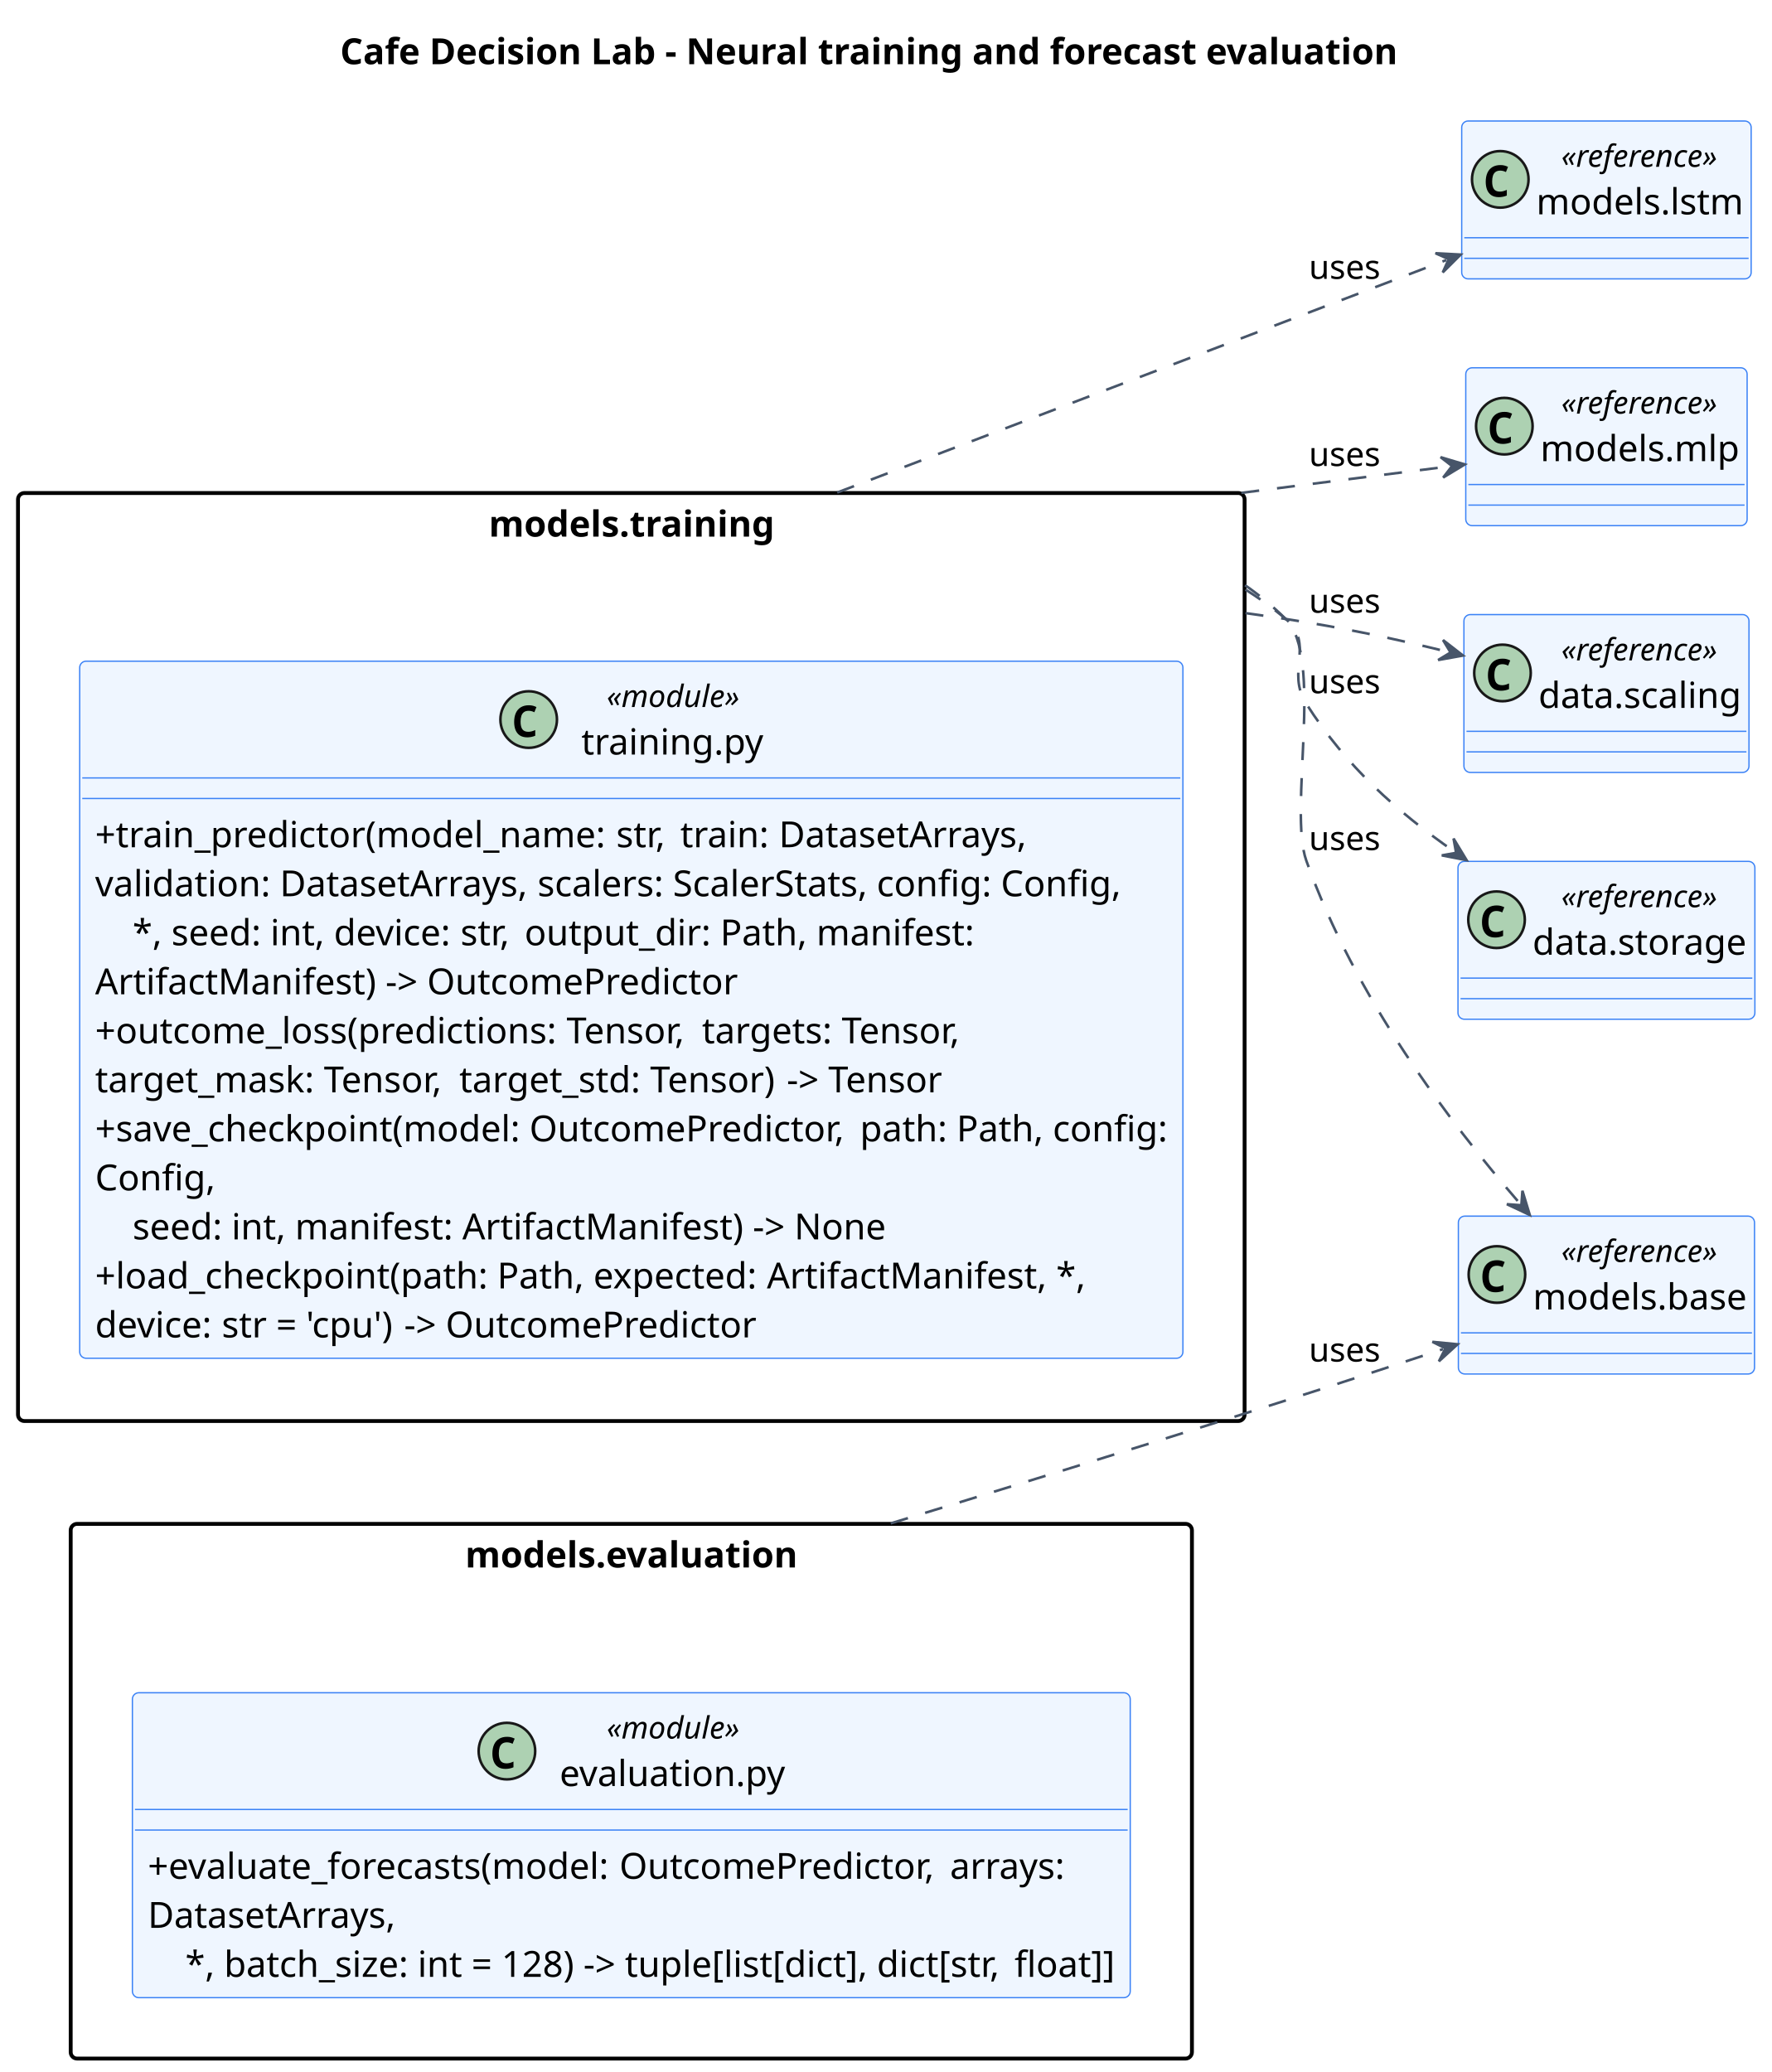
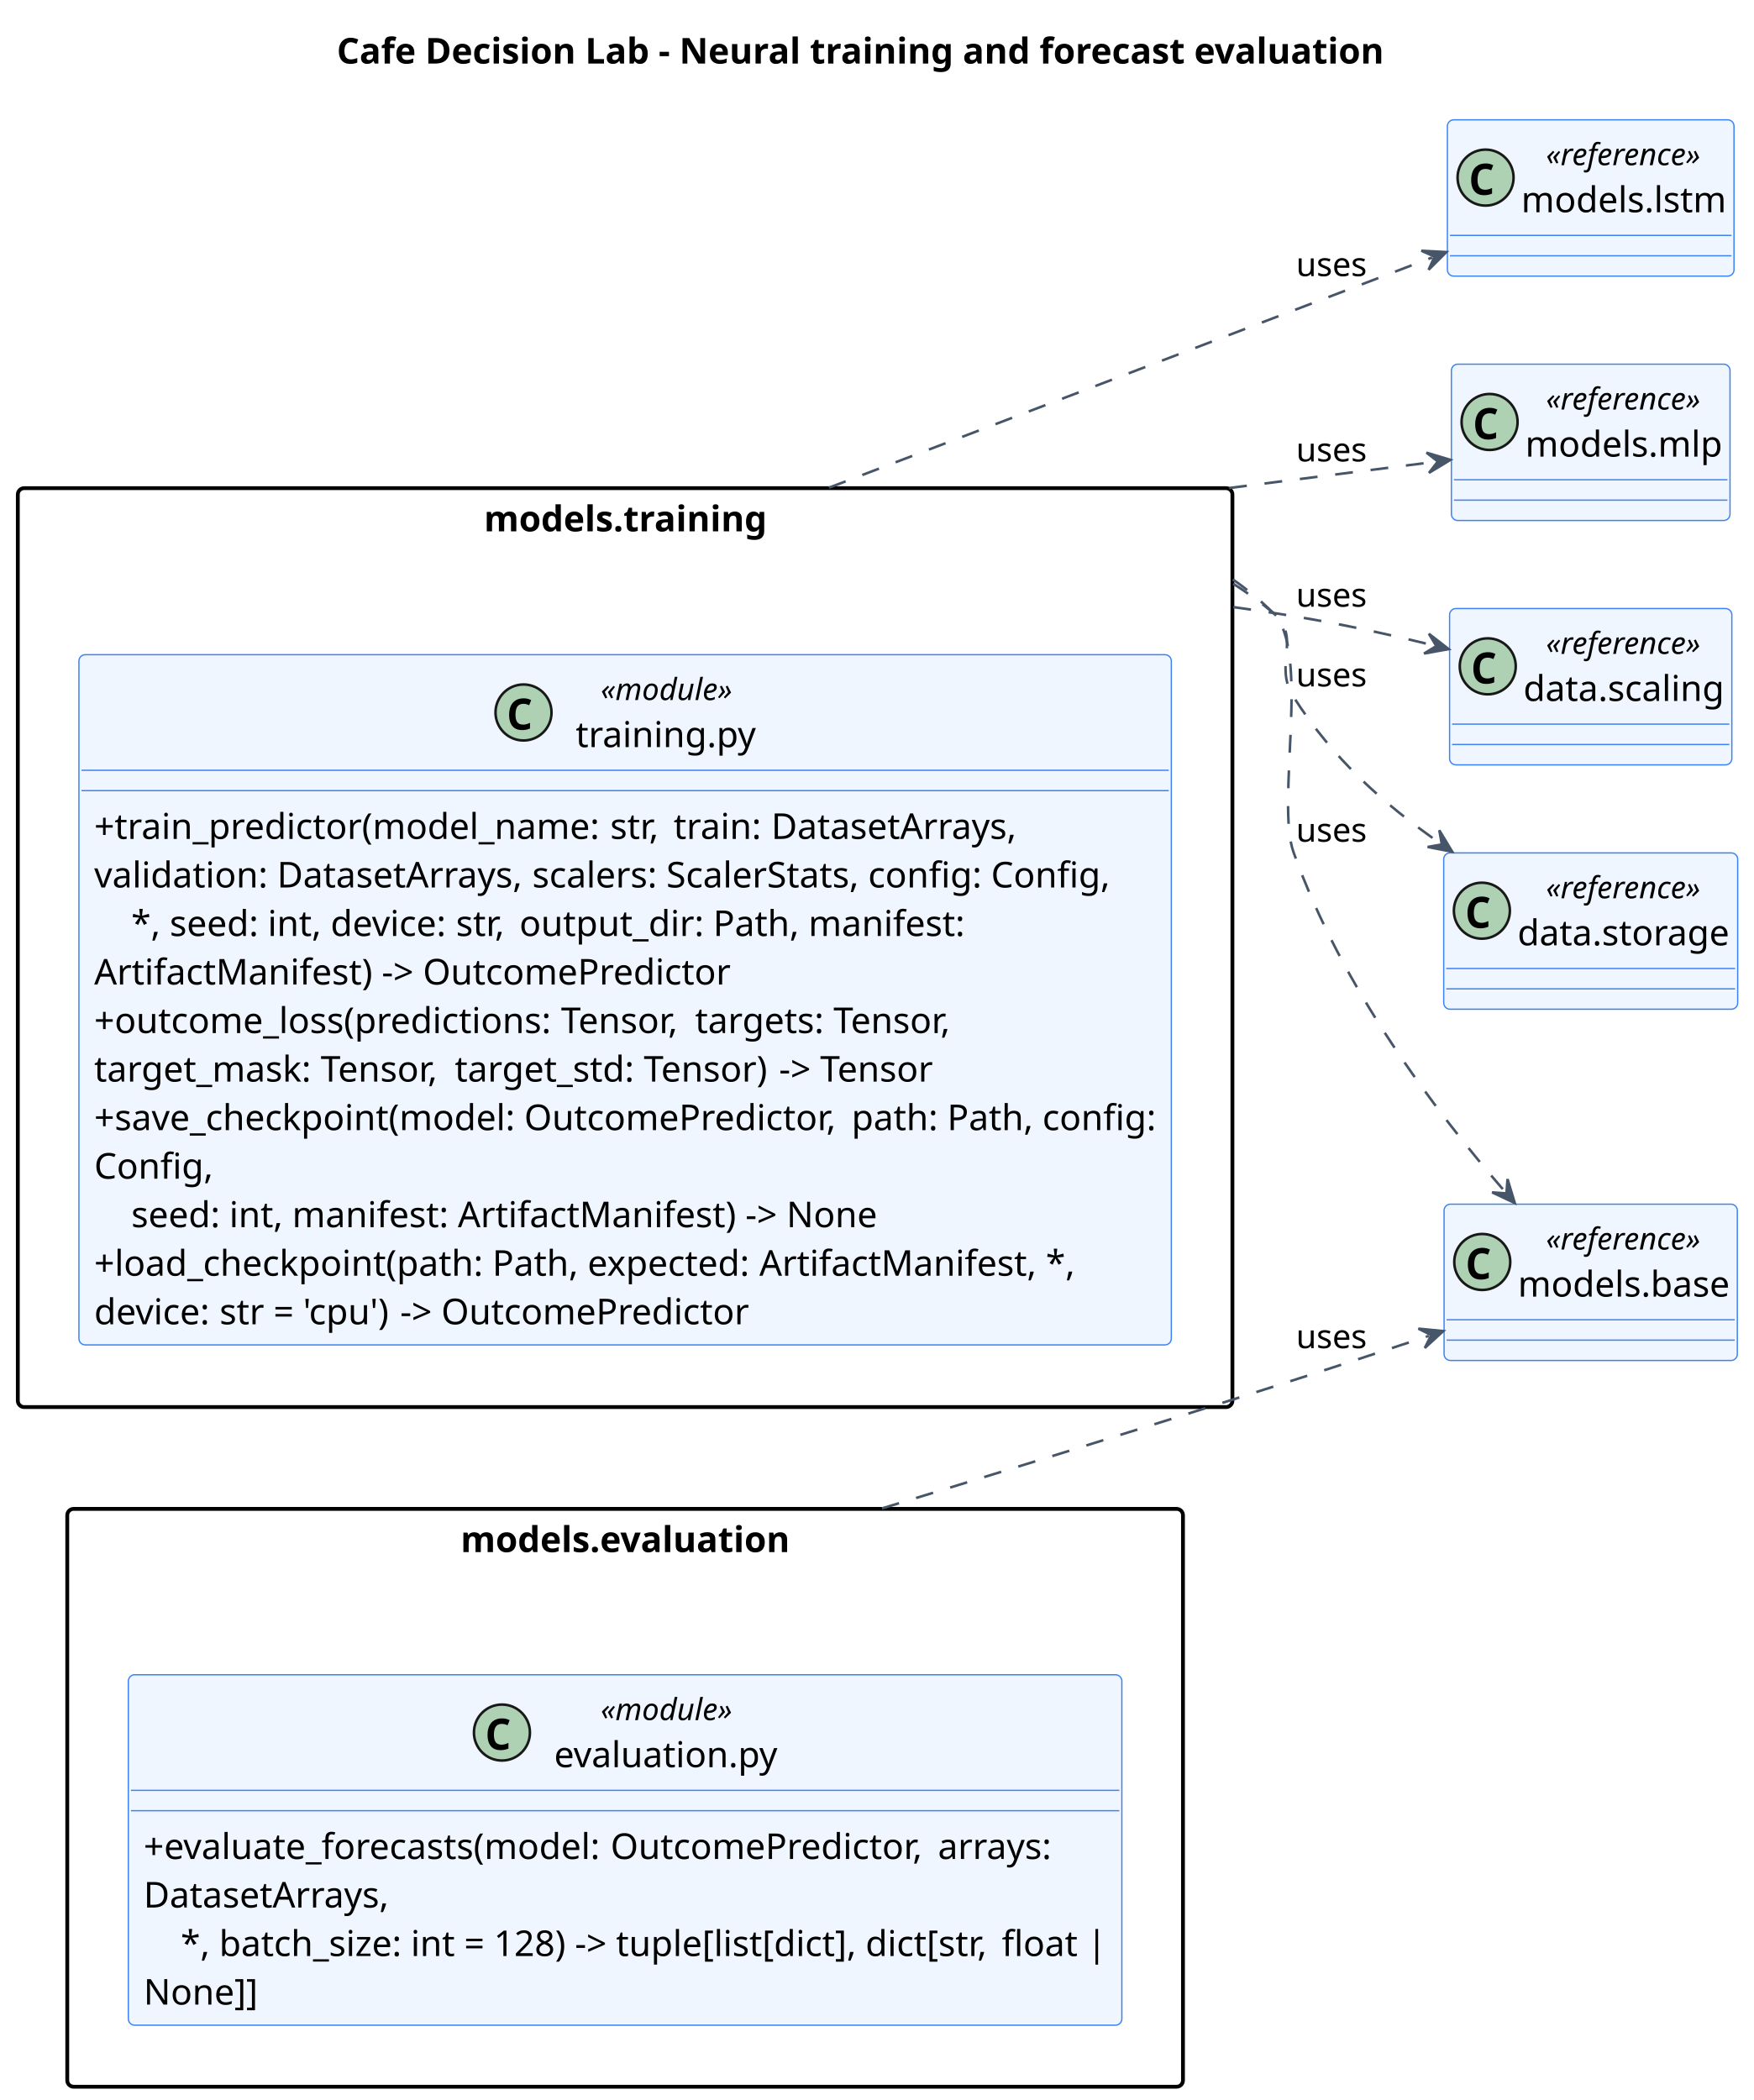
- <svg xmlns="http://www.w3.org/2000/svg" contentStyleType="text/css" data-diagram-type="CLASS" height="806px" preserveAspectRatio="none" style="width:689px;height:806px;background:#FFFFFF;" version="1.1" viewBox="0 0 689 806" width="689px" zoomAndPan="magnify">
+ <svg xmlns="http://www.w3.org/2000/svg" contentStyleType="text/css" data-diagram-type="CLASS" height="825px" preserveAspectRatio="none" style="width:689px;height:825px;background:#FFFFFF;" version="1.1" viewBox="0 0 689 825" width="689px" zoomAndPan="magnify">
  <defs />
  <g>
    <g class="title" data-source-line="1">
      <text fill="#000000" font-family="sans-serif" font-size="14" font-weight="bold" lengthAdjust="spacing" textLength="411.024" x="132.306" y="24.966">Cafe Decision Lab - Neural training and forecast evaluation</text>
    </g>
    <g class="cluster" data-qualified-name="pkg_models_training" data-source-line="12" id="ent0002">
      <rect fill="none" height="361" rx="2.5" ry="2.5" style="stroke:#000000;stroke-width:1.5;" width="477.14" x="7" y="191.778" />
      <text fill="#000000" font-family="sans-serif" font-size="14" font-weight="bold" lengthAdjust="spacing" textLength="110.88" x="190.13" y="208.744">models.training</text>
    </g>
    <g class="cluster" data-qualified-name="pkg_models_evaluation" data-source-line="20" id="ent0004">
-       <rect fill="none" height="208" rx="2.5" ry="2.5" style="stroke:#000000;stroke-width:1.5;" width="436.15" x="27.5" y="592.778" />
-       <text fill="#000000" font-family="sans-serif" font-size="14" font-weight="bold" lengthAdjust="spacing" textLength="129.248" x="180.951" y="609.744">models.evaluation</text>
+       <rect fill="none" height="227" rx="2.5" ry="2.5" style="stroke:#000000;stroke-width:1.5;" width="438.3" x="26.42" y="592.778" />
+       <text fill="#000000" font-family="sans-serif" font-size="14" font-weight="bold" lengthAdjust="spacing" textLength="129.248" x="180.946" y="609.744">models.evaluation</text>
    </g>
    <g class="entity" data-qualified-name="pkg_models_training.models_training_functions" data-source-line="13" id="ent0003">
      <rect fill="#EFF6FF" height="271.159" rx="2.5" ry="2.5" style="stroke:#3B82F6;stroke-width:0.5;" width="429.142" x="31" y="257.198" />
      <ellipse cx="205.656" cy="279.904" fill="#ADD1B2" rx="11" ry="11" style="stroke:#181818;stroke-width:1;" />
      <path d="M205.125,286.826 Q203.375,286.826 202.234,286.091 Q201.109,285.341 200.547,283.998 Q200,282.638 200,280.841 Q200,278.81 200.656,277.357 Q201.313,275.904 202.594,275.123 Q203.875,274.341 205.75,274.341 Q206.641,274.341 207.313,274.529 Q207.984,274.701 208.672,275.045 L207.859,277.06 Q207.234,276.748 206.688,276.623 Q206.156,276.498 205.672,276.498 Q204.5,276.498 203.797,277.029 Q203.094,277.56 202.797,278.513 Q202.5,279.466 202.5,280.732 Q202.5,282.748 203.219,283.716 Q203.938,284.67 205.531,284.67 Q206.125,284.67 206.75,284.513 Q207.375,284.357 208.203,283.982 L208.203,286.201 Q207.469,286.513 206.672,286.67 Q205.891,286.826 205.125,286.826 Z " fill="#000000" />
      <text fill="#000000" font-family="sans-serif" font-size="12" font-style="italic" lengthAdjust="spacing" textLength="51.684" x="235.979" y="275.026">«module»</text>
      <text fill="#000000" font-family="sans-serif" font-size="14" lengthAdjust="spacing" textLength="71.33" x="226.156" y="293.508">training.py</text>
      <line style="stroke:#3B82F6;stroke-width:0.5;" x1="32" x2="459.142" y1="302.61" y2="302.61" />
      <line style="stroke:#3B82F6;stroke-width:0.5;" x1="32" x2="459.142" y1="310.61" y2="310.61" />
      <text fill="#000000" font-family="sans-serif" font-size="14" lengthAdjust="spacing" textLength="199.051" x="37" y="329.576">+train_predictor(model_name:</text>
      <text fill="#000000" font-family="sans-serif" font-size="14" lengthAdjust="spacing" textLength="3.64" x="236.051" y="329.576"> </text>
      <text fill="#000000" font-family="sans-serif" font-size="14" lengthAdjust="spacing" textLength="21.294" x="239.691" y="329.576">str,</text>
      <text fill="#000000" font-family="sans-serif" font-size="14" lengthAdjust="spacing" textLength="3.64" x="260.985" y="329.576"> </text>
      <text fill="#000000" font-family="sans-serif" font-size="14" lengthAdjust="spacing" textLength="34.706" x="264.625" y="329.576">train:</text>
      <text fill="#000000" font-family="sans-serif" font-size="14" lengthAdjust="spacing" textLength="3.64" x="299.331" y="329.576"> </text>
      <text fill="#000000" font-family="sans-serif" font-size="14" lengthAdjust="spacing" textLength="96.6" x="302.971" y="329.576">DatasetArrays,</text>
      <text fill="#000000" font-family="sans-serif" font-size="14" lengthAdjust="spacing" textLength="68.194" x="37" y="348.644">validation:</text>
      <text fill="#000000" font-family="sans-serif" font-size="14" lengthAdjust="spacing" textLength="3.64" x="105.194" y="348.644"> </text>
      <text fill="#000000" font-family="sans-serif" font-size="14" lengthAdjust="spacing" textLength="96.6" x="108.834" y="348.644">DatasetArrays,</text>
      <text fill="#000000" font-family="sans-serif" font-size="14" lengthAdjust="spacing" textLength="3.64" x="205.433" y="348.644"> </text>
      <text fill="#000000" font-family="sans-serif" font-size="14" lengthAdjust="spacing" textLength="49.028" x="209.073" y="348.644">scalers:</text>
      <text fill="#000000" font-family="sans-serif" font-size="14" lengthAdjust="spacing" textLength="3.64" x="258.101" y="348.644"> </text>
      <text fill="#000000" font-family="sans-serif" font-size="14" lengthAdjust="spacing" textLength="75.656" x="261.741" y="348.644">ScalerStats,</text>
      <text fill="#000000" font-family="sans-serif" font-size="14" lengthAdjust="spacing" textLength="3.64" x="337.397" y="348.644"> </text>
      <text fill="#000000" font-family="sans-serif" font-size="14" lengthAdjust="spacing" textLength="44.632" x="341.037" y="348.644">config:</text>
      <text fill="#000000" font-family="sans-serif" font-size="14" lengthAdjust="spacing" textLength="3.64" x="385.669" y="348.644"> </text>
      <text fill="#000000" font-family="sans-serif" font-size="14" lengthAdjust="spacing" textLength="46.76" x="389.309" y="348.644">Config,</text>
      <text fill="#000000" font-family="sans-serif" font-size="14" lengthAdjust="spacing" textLength="14.56" x="37" y="367.712">    </text>
      <text fill="#000000" font-family="sans-serif" font-size="14" lengthAdjust="spacing" textLength="11.466" x="51.56" y="367.712">*,</text>
      <text fill="#000000" font-family="sans-serif" font-size="14" lengthAdjust="spacing" textLength="3.64" x="63.026" y="367.712"> </text>
      <text fill="#000000" font-family="sans-serif" font-size="14" lengthAdjust="spacing" textLength="34.86" x="66.666" y="367.712">seed:</text>
      <text fill="#000000" font-family="sans-serif" font-size="14" lengthAdjust="spacing" textLength="3.64" x="101.526" y="367.712"> </text>
      <text fill="#000000" font-family="sans-serif" font-size="14" lengthAdjust="spacing" textLength="21.07" x="105.166" y="367.712">int,</text>
      <text fill="#000000" font-family="sans-serif" font-size="14" lengthAdjust="spacing" textLength="3.64" x="126.236" y="367.712"> </text>
      <text fill="#000000" font-family="sans-serif" font-size="14" lengthAdjust="spacing" textLength="45.598" x="129.876" y="367.712">device:</text>
      <text fill="#000000" font-family="sans-serif" font-size="14" lengthAdjust="spacing" textLength="3.64" x="175.473" y="367.712"> </text>
      <text fill="#000000" font-family="sans-serif" font-size="14" lengthAdjust="spacing" textLength="21.294" x="179.113" y="367.712">str,</text>
      <text fill="#000000" font-family="sans-serif" font-size="14" lengthAdjust="spacing" textLength="3.64" x="200.407" y="367.712"> </text>
      <text fill="#000000" font-family="sans-serif" font-size="14" lengthAdjust="spacing" textLength="72.464" x="204.047" y="367.712">output_dir:</text>
      <text fill="#000000" font-family="sans-serif" font-size="14" lengthAdjust="spacing" textLength="3.64" x="276.511" y="367.712"> </text>
      <text fill="#000000" font-family="sans-serif" font-size="14" lengthAdjust="spacing" textLength="33.782" x="280.151" y="367.712">Path,</text>
      <text fill="#000000" font-family="sans-serif" font-size="14" lengthAdjust="spacing" textLength="3.64" x="313.933" y="367.712"> </text>
      <text fill="#000000" font-family="sans-serif" font-size="14" lengthAdjust="spacing" textLength="61.432" x="317.573" y="367.712">manifest:</text>
      <text fill="#000000" font-family="sans-serif" font-size="14" lengthAdjust="spacing" textLength="109.326" x="37" y="386.78">ArtifactManifest)</text>
      <text fill="#000000" font-family="sans-serif" font-size="14" lengthAdjust="spacing" textLength="3.64" x="146.326" y="386.78"> </text>
      <text fill="#000000" font-family="sans-serif" font-size="14" lengthAdjust="spacing" textLength="12.516" x="149.966" y="386.78">-&gt;</text>
      <text fill="#000000" font-family="sans-serif" font-size="14" lengthAdjust="spacing" textLength="3.64" x="162.482" y="386.78"> </text>
      <text fill="#000000" font-family="sans-serif" font-size="14" lengthAdjust="spacing" textLength="121.212" x="166.121" y="386.78">OutcomePredictor</text>
      <text fill="#000000" font-family="sans-serif" font-size="14" lengthAdjust="spacing" textLength="179.745" x="37" y="405.848">+outcome_loss(predictions:</text>
      <text fill="#000000" font-family="sans-serif" font-size="14" lengthAdjust="spacing" textLength="3.64" x="216.745" y="405.848"> </text>
      <text fill="#000000" font-family="sans-serif" font-size="14" lengthAdjust="spacing" textLength="49.042" x="220.385" y="405.848">Tensor,</text>
      <text fill="#000000" font-family="sans-serif" font-size="14" lengthAdjust="spacing" textLength="3.64" x="269.427" y="405.848"> </text>
      <text fill="#000000" font-family="sans-serif" font-size="14" lengthAdjust="spacing" textLength="50.708" x="273.067" y="405.848">targets:</text>
      <text fill="#000000" font-family="sans-serif" font-size="14" lengthAdjust="spacing" textLength="3.64" x="323.775" y="405.848"> </text>
      <text fill="#000000" font-family="sans-serif" font-size="14" lengthAdjust="spacing" textLength="49.042" x="327.415" y="405.848">Tensor,</text>
      <text fill="#000000" font-family="sans-serif" font-size="14" lengthAdjust="spacing" textLength="85.344" x="37" y="424.916">target_mask:</text>
      <text fill="#000000" font-family="sans-serif" font-size="14" lengthAdjust="spacing" textLength="3.64" x="122.344" y="424.916"> </text>
      <text fill="#000000" font-family="sans-serif" font-size="14" lengthAdjust="spacing" textLength="49.042" x="125.984" y="424.916">Tensor,</text>
      <text fill="#000000" font-family="sans-serif" font-size="14" lengthAdjust="spacing" textLength="3.64" x="175.025" y="424.916"> </text>
      <text fill="#000000" font-family="sans-serif" font-size="14" lengthAdjust="spacing" textLength="70.588" x="178.666" y="424.916">target_std:</text>
      <text fill="#000000" font-family="sans-serif" font-size="14" lengthAdjust="spacing" textLength="3.64" x="249.253" y="424.916"> </text>
      <text fill="#000000" font-family="sans-serif" font-size="14" lengthAdjust="spacing" textLength="49.49" x="252.893" y="424.916">Tensor)</text>
      <text fill="#000000" font-family="sans-serif" font-size="14" lengthAdjust="spacing" textLength="3.64" x="302.383" y="424.916"> </text>
      <text fill="#000000" font-family="sans-serif" font-size="14" lengthAdjust="spacing" textLength="12.516" x="306.023" y="424.916">-&gt;</text>
      <text fill="#000000" font-family="sans-serif" font-size="14" lengthAdjust="spacing" textLength="3.64" x="318.539" y="424.916"> </text>
      <text fill="#000000" font-family="sans-serif" font-size="14" lengthAdjust="spacing" textLength="45.29" x="322.179" y="424.916">Tensor</text>
      <text fill="#000000" font-family="sans-serif" font-size="14" lengthAdjust="spacing" textLength="165.283" x="37" y="443.983">+save_checkpoint(model:</text>
      <text fill="#000000" font-family="sans-serif" font-size="14" lengthAdjust="spacing" textLength="3.64" x="202.283" y="443.983"> </text>
      <text fill="#000000" font-family="sans-serif" font-size="14" lengthAdjust="spacing" textLength="124.963" x="205.923" y="443.983">OutcomePredictor,</text>
      <text fill="#000000" font-family="sans-serif" font-size="14" lengthAdjust="spacing" textLength="3.64" x="330.887" y="443.983"> </text>
      <text fill="#000000" font-family="sans-serif" font-size="14" lengthAdjust="spacing" textLength="33.922" x="334.527" y="443.983">path:</text>
      <text fill="#000000" font-family="sans-serif" font-size="14" lengthAdjust="spacing" textLength="3.64" x="368.449" y="443.983"> </text>
      <text fill="#000000" font-family="sans-serif" font-size="14" lengthAdjust="spacing" textLength="33.782" x="372.089" y="443.983">Path,</text>
      <text fill="#000000" font-family="sans-serif" font-size="14" lengthAdjust="spacing" textLength="3.64" x="405.871" y="443.983"> </text>
      <text fill="#000000" font-family="sans-serif" font-size="14" lengthAdjust="spacing" textLength="44.632" x="409.511" y="443.983">config:</text>
      <text fill="#000000" font-family="sans-serif" font-size="14" lengthAdjust="spacing" textLength="46.76" x="37" y="463.051">Config,</text>
      <text fill="#000000" font-family="sans-serif" font-size="14" lengthAdjust="spacing" textLength="14.56" x="37" y="482.119">    </text>
      <text fill="#000000" font-family="sans-serif" font-size="14" lengthAdjust="spacing" textLength="34.86" x="51.56" y="482.119">seed:</text>
      <text fill="#000000" font-family="sans-serif" font-size="14" lengthAdjust="spacing" textLength="3.64" x="86.42" y="482.119"> </text>
      <text fill="#000000" font-family="sans-serif" font-size="14" lengthAdjust="spacing" textLength="21.07" x="90.06" y="482.119">int,</text>
      <text fill="#000000" font-family="sans-serif" font-size="14" lengthAdjust="spacing" textLength="3.64" x="111.13" y="482.119"> </text>
      <text fill="#000000" font-family="sans-serif" font-size="14" lengthAdjust="spacing" textLength="61.432" x="114.77" y="482.119">manifest:</text>
      <text fill="#000000" font-family="sans-serif" font-size="14" lengthAdjust="spacing" textLength="3.64" x="176.201" y="482.119"> </text>
      <text fill="#000000" font-family="sans-serif" font-size="14" lengthAdjust="spacing" textLength="109.326" x="179.841" y="482.119">ArtifactManifest)</text>
      <text fill="#000000" font-family="sans-serif" font-size="14" lengthAdjust="spacing" textLength="3.64" x="289.167" y="482.119"> </text>
      <text fill="#000000" font-family="sans-serif" font-size="14" lengthAdjust="spacing" textLength="12.516" x="292.807" y="482.119">-&gt;</text>
      <text fill="#000000" font-family="sans-serif" font-size="14" lengthAdjust="spacing" textLength="3.64" x="305.323" y="482.119"> </text>
      <text fill="#000000" font-family="sans-serif" font-size="14" lengthAdjust="spacing" textLength="35.658" x="308.963" y="482.119">None</text>
      <text fill="#000000" font-family="sans-serif" font-size="14" lengthAdjust="spacing" textLength="152.753" x="37" y="501.187">+load_checkpoint(path:</text>
      <text fill="#000000" font-family="sans-serif" font-size="14" lengthAdjust="spacing" textLength="3.64" x="189.753" y="501.187"> </text>
      <text fill="#000000" font-family="sans-serif" font-size="14" lengthAdjust="spacing" textLength="33.782" x="193.393" y="501.187">Path,</text>
      <text fill="#000000" font-family="sans-serif" font-size="14" lengthAdjust="spacing" textLength="3.64" x="227.175" y="501.187"> </text>
      <text fill="#000000" font-family="sans-serif" font-size="14" lengthAdjust="spacing" textLength="63.84" x="230.815" y="501.187">expected:</text>
      <text fill="#000000" font-family="sans-serif" font-size="14" lengthAdjust="spacing" textLength="3.64" x="294.655" y="501.187"> </text>
      <text fill="#000000" font-family="sans-serif" font-size="14" lengthAdjust="spacing" textLength="108.878" x="298.295" y="501.187">ArtifactManifest,</text>
      <text fill="#000000" font-family="sans-serif" font-size="14" lengthAdjust="spacing" textLength="3.64" x="407.173" y="501.187"> </text>
      <text fill="#000000" font-family="sans-serif" font-size="14" lengthAdjust="spacing" textLength="11.466" x="410.813" y="501.187">*,</text>
      <text fill="#000000" font-family="sans-serif" font-size="14" lengthAdjust="spacing" textLength="45.598" x="37" y="520.255">device:</text>
      <text fill="#000000" font-family="sans-serif" font-size="14" lengthAdjust="spacing" textLength="3.64" x="82.598" y="520.255"> </text>
      <text fill="#000000" font-family="sans-serif" font-size="14" lengthAdjust="spacing" textLength="17.542" x="86.238" y="520.255">str</text>
      <text fill="#000000" font-family="sans-serif" font-size="14" lengthAdjust="spacing" textLength="3.64" x="103.78" y="520.255"> </text>
      <text fill="#000000" font-family="sans-serif" font-size="14" lengthAdjust="spacing" textLength="8.008" x="107.42" y="520.255">=</text>
      <text fill="#000000" font-family="sans-serif" font-size="14" lengthAdjust="spacing" textLength="3.64" x="115.428" y="520.255"> </text>
      <text fill="#000000" font-family="sans-serif" font-size="14" lengthAdjust="spacing" textLength="34.482" x="119.068" y="520.255">'cpu')</text>
      <text fill="#000000" font-family="sans-serif" font-size="14" lengthAdjust="spacing" textLength="3.64" x="153.549" y="520.255"> </text>
      <text fill="#000000" font-family="sans-serif" font-size="14" lengthAdjust="spacing" textLength="12.516" x="157.19" y="520.255">-&gt;</text>
      <text fill="#000000" font-family="sans-serif" font-size="14" lengthAdjust="spacing" textLength="3.64" x="169.706" y="520.255"> </text>
      <text fill="#000000" font-family="sans-serif" font-size="14" lengthAdjust="spacing" textLength="121.212" x="173.345" y="520.255">OutcomePredictor</text>
    </g>
    <g class="entity" data-qualified-name="pkg_models_evaluation.models_evaluation_functions" data-source-line="21" id="ent0005">
-       <rect fill="#EFF6FF" height="118.616" rx="2.5" ry="2.5" style="stroke:#3B82F6;stroke-width:0.5;" width="388.151" x="51.5" y="658.468" />
-       <ellipse cx="197.19" cy="681.174" fill="#ADD1B2" rx="11" ry="11" style="stroke:#181818;stroke-width:1;" />
-       <path d="M196.659,688.096 Q194.909,688.096 193.769,687.361 Q192.644,686.611 192.081,685.268 Q191.534,683.908 191.534,682.111 Q191.534,680.08 192.19,678.627 Q192.847,677.174 194.128,676.393 Q195.409,675.611 197.284,675.611 Q198.175,675.611 198.847,675.799 Q199.519,675.971 200.206,676.315 L199.394,678.33 Q198.769,678.018 198.222,677.893 Q197.69,677.768 197.206,677.768 Q196.034,677.768 195.331,678.299 Q194.628,678.83 194.331,679.783 Q194.034,680.736 194.034,682.002 Q194.034,684.018 194.753,684.986 Q195.472,685.94 197.065,685.94 Q197.659,685.94 198.284,685.783 Q198.909,685.627 199.737,685.252 L199.737,687.471 Q199.003,687.783 198.206,687.94 Q197.425,688.096 196.659,688.096 Z " fill="#000000" />
-       <text fill="#000000" font-family="sans-serif" font-size="12" font-style="italic" lengthAdjust="spacing" textLength="51.684" x="235.983" y="676.296">«module»</text>
-       <text fill="#000000" font-family="sans-serif" font-size="14" lengthAdjust="spacing" textLength="88.27" x="217.69" y="694.778">evaluation.py</text>
-       <line style="stroke:#3B82F6;stroke-width:0.5;" x1="52.5" x2="438.651" y1="703.88" y2="703.88" />
-       <line style="stroke:#3B82F6;stroke-width:0.5;" x1="52.5" x2="438.651" y1="711.88" y2="711.88" />
-       <text fill="#000000" font-family="sans-serif" font-size="14" lengthAdjust="spacing" textLength="179.787" x="57.5" y="730.846">+evaluate_forecasts(model:</text>
-       <text fill="#000000" font-family="sans-serif" font-size="14" lengthAdjust="spacing" textLength="3.64" x="237.287" y="730.846"> </text>
-       <text fill="#000000" font-family="sans-serif" font-size="14" lengthAdjust="spacing" textLength="124.963" x="240.927" y="730.846">OutcomePredictor,</text>
-       <text fill="#000000" font-family="sans-serif" font-size="14" lengthAdjust="spacing" textLength="3.64" x="365.891" y="730.846"> </text>
-       <text fill="#000000" font-family="sans-serif" font-size="14" lengthAdjust="spacing" textLength="44.87" x="369.531" y="730.846">arrays:</text>
-       <text fill="#000000" font-family="sans-serif" font-size="14" lengthAdjust="spacing" textLength="96.6" x="57.5" y="749.914">DatasetArrays,</text>
-       <text fill="#000000" font-family="sans-serif" font-size="14" lengthAdjust="spacing" textLength="14.56" x="57.5" y="768.982">    </text>
-       <text fill="#000000" font-family="sans-serif" font-size="14" lengthAdjust="spacing" textLength="11.466" x="72.06" y="768.982">*,</text>
-       <text fill="#000000" font-family="sans-serif" font-size="14" lengthAdjust="spacing" textLength="3.64" x="83.526" y="768.982"> </text>
-       <text fill="#000000" font-family="sans-serif" font-size="14" lengthAdjust="spacing" textLength="71.652" x="87.166" y="768.982">batch_size:</text>
-       <text fill="#000000" font-family="sans-serif" font-size="14" lengthAdjust="spacing" textLength="3.64" x="158.818" y="768.982"> </text>
-       <text fill="#000000" font-family="sans-serif" font-size="14" lengthAdjust="spacing" textLength="17.318" x="162.458" y="768.982">int</text>
-       <text fill="#000000" font-family="sans-serif" font-size="14" lengthAdjust="spacing" textLength="3.64" x="179.775" y="768.982"> </text>
-       <text fill="#000000" font-family="sans-serif" font-size="14" lengthAdjust="spacing" textLength="8.008" x="183.416" y="768.982">=</text>
-       <text fill="#000000" font-family="sans-serif" font-size="14" lengthAdjust="spacing" textLength="3.64" x="191.423" y="768.982"> </text>
-       <text fill="#000000" font-family="sans-serif" font-size="14" lengthAdjust="spacing" textLength="28.224" x="195.063" y="768.982">128)</text>
-       <text fill="#000000" font-family="sans-serif" font-size="14" lengthAdjust="spacing" textLength="3.64" x="223.287" y="768.982"> </text>
-       <text fill="#000000" font-family="sans-serif" font-size="14" lengthAdjust="spacing" textLength="12.516" x="226.927" y="768.982">-&gt;</text>
-       <text fill="#000000" font-family="sans-serif" font-size="14" lengthAdjust="spacing" textLength="3.64" x="239.443" y="768.982"> </text>
-       <text fill="#000000" font-family="sans-serif" font-size="14" lengthAdjust="spacing" textLength="94.374" x="243.083" y="768.982">tuple[list[dict],</text>
-       <text fill="#000000" font-family="sans-serif" font-size="14" lengthAdjust="spacing" textLength="3.64" x="337.457" y="768.982"> </text>
-       <text fill="#000000" font-family="sans-serif" font-size="14" lengthAdjust="spacing" textLength="49.896" x="341.097" y="768.982">dict[str,</text>
-       <text fill="#000000" font-family="sans-serif" font-size="14" lengthAdjust="spacing" textLength="3.64" x="390.993" y="768.982"> </text>
-       <text fill="#000000" font-family="sans-serif" font-size="14" lengthAdjust="spacing" textLength="39.018" x="394.633" y="768.982">float]]</text>
+       <rect fill="#EFF6FF" height="137.684" rx="2.5" ry="2.5" style="stroke:#3B82F6;stroke-width:0.5;" width="390.293" x="50.42" y="657.938" />
+       <ellipse cx="197.181" cy="680.644" fill="#ADD1B2" rx="11" ry="11" style="stroke:#181818;stroke-width:1;" />
+       <path d="M196.65,687.566 Q194.9,687.566 193.76,686.831 Q192.635,686.081 192.072,684.738 Q191.525,683.378 191.525,681.581 Q191.525,679.55 192.181,678.097 Q192.838,676.644 194.119,675.863 Q195.4,675.081 197.275,675.081 Q198.166,675.081 198.838,675.269 Q199.51,675.441 200.197,675.785 L199.385,677.8 Q198.76,677.488 198.213,677.363 Q197.681,677.238 197.197,677.238 Q196.025,677.238 195.322,677.769 Q194.619,678.3 194.322,679.253 Q194.025,680.206 194.025,681.472 Q194.025,683.488 194.744,684.456 Q195.463,685.41 197.056,685.41 Q197.65,685.41 198.275,685.253 Q198.9,685.097 199.728,684.722 L199.728,686.941 Q198.994,687.253 198.197,687.41 Q197.416,687.566 196.65,687.566 Z " fill="#000000" />
+       <text fill="#000000" font-family="sans-serif" font-size="12" font-style="italic" lengthAdjust="spacing" textLength="51.684" x="235.974" y="675.766">«module»</text>
+       <text fill="#000000" font-family="sans-serif" font-size="14" lengthAdjust="spacing" textLength="88.27" x="217.681" y="694.248">evaluation.py</text>
+       <line style="stroke:#3B82F6;stroke-width:0.5;" x1="51.42" x2="439.712" y1="703.35" y2="703.35" />
+       <line style="stroke:#3B82F6;stroke-width:0.5;" x1="51.42" x2="439.712" y1="711.35" y2="711.35" />
+       <text fill="#000000" font-family="sans-serif" font-size="14" lengthAdjust="spacing" textLength="179.787" x="56.42" y="730.316">+evaluate_forecasts(model:</text>
+       <text fill="#000000" font-family="sans-serif" font-size="14" lengthAdjust="spacing" textLength="3.64" x="236.207" y="730.316"> </text>
+       <text fill="#000000" font-family="sans-serif" font-size="14" lengthAdjust="spacing" textLength="124.963" x="239.847" y="730.316">OutcomePredictor,</text>
+       <text fill="#000000" font-family="sans-serif" font-size="14" lengthAdjust="spacing" textLength="3.64" x="364.811" y="730.316"> </text>
+       <text fill="#000000" font-family="sans-serif" font-size="14" lengthAdjust="spacing" textLength="44.87" x="368.451" y="730.316">arrays:</text>
+       <text fill="#000000" font-family="sans-serif" font-size="14" lengthAdjust="spacing" textLength="96.6" x="56.42" y="749.384">DatasetArrays,</text>
+       <text fill="#000000" font-family="sans-serif" font-size="14" lengthAdjust="spacing" textLength="14.56" x="56.42" y="768.452">    </text>
+       <text fill="#000000" font-family="sans-serif" font-size="14" lengthAdjust="spacing" textLength="11.466" x="70.98" y="768.452">*,</text>
+       <text fill="#000000" font-family="sans-serif" font-size="14" lengthAdjust="spacing" textLength="3.64" x="82.446" y="768.452"> </text>
+       <text fill="#000000" font-family="sans-serif" font-size="14" lengthAdjust="spacing" textLength="71.652" x="86.086" y="768.452">batch_size:</text>
+       <text fill="#000000" font-family="sans-serif" font-size="14" lengthAdjust="spacing" textLength="3.64" x="157.738" y="768.452"> </text>
+       <text fill="#000000" font-family="sans-serif" font-size="14" lengthAdjust="spacing" textLength="17.318" x="161.378" y="768.452">int</text>
+       <text fill="#000000" font-family="sans-serif" font-size="14" lengthAdjust="spacing" textLength="3.64" x="178.696" y="768.452"> </text>
+       <text fill="#000000" font-family="sans-serif" font-size="14" lengthAdjust="spacing" textLength="8.008" x="182.335" y="768.452">=</text>
+       <text fill="#000000" font-family="sans-serif" font-size="14" lengthAdjust="spacing" textLength="3.64" x="190.344" y="768.452"> </text>
+       <text fill="#000000" font-family="sans-serif" font-size="14" lengthAdjust="spacing" textLength="28.224" x="193.983" y="768.452">128)</text>
+       <text fill="#000000" font-family="sans-serif" font-size="14" lengthAdjust="spacing" textLength="3.64" x="222.207" y="768.452"> </text>
+       <text fill="#000000" font-family="sans-serif" font-size="14" lengthAdjust="spacing" textLength="12.516" x="225.847" y="768.452">-&gt;</text>
+       <text fill="#000000" font-family="sans-serif" font-size="14" lengthAdjust="spacing" textLength="3.64" x="238.363" y="768.452"> </text>
+       <text fill="#000000" font-family="sans-serif" font-size="14" lengthAdjust="spacing" textLength="94.374" x="242.003" y="768.452">tuple[list[dict],</text>
+       <text fill="#000000" font-family="sans-serif" font-size="14" lengthAdjust="spacing" textLength="3.64" x="336.377" y="768.452"> </text>
+       <text fill="#000000" font-family="sans-serif" font-size="14" lengthAdjust="spacing" textLength="49.896" x="340.017" y="768.452">dict[str,</text>
+       <text fill="#000000" font-family="sans-serif" font-size="14" lengthAdjust="spacing" textLength="3.64" x="389.913" y="768.452"> </text>
+       <text fill="#000000" font-family="sans-serif" font-size="14" lengthAdjust="spacing" textLength="29.806" x="393.553" y="768.452">float</text>
+       <text fill="#000000" font-family="sans-serif" font-size="14" lengthAdjust="spacing" textLength="3.64" x="423.359" y="768.452"> </text>
+       <text fill="#000000" font-family="sans-serif" font-size="14" lengthAdjust="spacing" textLength="7.714" x="426.999" y="768.452">|</text>
+       <text fill="#000000" font-family="sans-serif" font-size="14" lengthAdjust="spacing" textLength="44.87" x="56.42" y="787.52">None]]</text>
    </g>
    <g class="entity" data-qualified-name="ref_data_scaling" data-source-line="25" id="ent0006">
      <rect fill="#EFF6FF" height="61.412" rx="2.5" ry="2.5" style="stroke:#3B82F6;stroke-width:0.5;" width="110.89" x="569.45" y="239.068" />
      <ellipse cx="584.45" cy="261.774" fill="#ADD1B2" rx="11" ry="11" style="stroke:#181818;stroke-width:1;" />
      <path d="M583.919,268.696 Q582.169,268.696 581.028,267.961 Q579.903,267.211 579.341,265.868 Q578.794,264.508 578.794,262.711 Q578.794,260.68 579.45,259.227 Q580.106,257.774 581.388,256.993 Q582.669,256.211 584.544,256.211 Q585.434,256.211 586.106,256.399 Q586.778,256.571 587.466,256.915 L586.653,258.93 Q586.028,258.618 585.481,258.493 Q584.95,258.368 584.466,258.368 Q583.294,258.368 582.591,258.899 Q581.888,259.43 581.591,260.383 Q581.294,261.336 581.294,262.602 Q581.294,264.618 582.013,265.586 Q582.731,266.54 584.325,266.54 Q584.919,266.54 585.544,266.383 Q586.169,266.227 586.997,265.852 L586.997,268.071 Q586.263,268.383 585.466,268.54 Q584.684,268.696 583.919,268.696 Z " fill="#000000" />
      <text fill="#000000" font-family="sans-serif" font-size="12" font-style="italic" lengthAdjust="spacing" textLength="61.152" x="607.319" y="256.896">«reference»</text>
      <text fill="#000000" font-family="sans-serif" font-size="14" lengthAdjust="spacing" textLength="78.89" x="598.45" y="275.378">data.scaling</text>
      <line style="stroke:#3B82F6;stroke-width:0.5;" x1="570.45" x2="679.34" y1="284.48" y2="284.48" />
      <line style="stroke:#3B82F6;stroke-width:0.5;" x1="570.45" x2="679.34" y1="292.48" y2="292.48" />
    </g>
    <g class="entity" data-qualified-name="ref_data_storage" data-source-line="26" id="ent0007">
      <rect fill="#EFF6FF" height="61.412" rx="2.5" ry="2.5" style="stroke:#3B82F6;stroke-width:0.5;" width="115.496" x="567.14" y="335.068" />
      <ellipse cx="582.14" cy="357.774" fill="#ADD1B2" rx="11" ry="11" style="stroke:#181818;stroke-width:1;" />
      <path d="M581.609,364.696 Q579.859,364.696 578.718,363.961 Q577.593,363.211 577.031,361.868 Q576.484,360.508 576.484,358.711 Q576.484,356.68 577.14,355.227 Q577.796,353.774 579.077,352.993 Q580.359,352.211 582.234,352.211 Q583.124,352.211 583.796,352.399 Q584.468,352.571 585.156,352.915 L584.343,354.93 Q583.718,354.618 583.171,354.493 Q582.64,354.368 582.156,354.368 Q580.984,354.368 580.281,354.899 Q579.577,355.43 579.281,356.383 Q578.984,357.336 578.984,358.602 Q578.984,360.618 579.702,361.586 Q580.421,362.54 582.015,362.54 Q582.609,362.54 583.234,362.383 Q583.859,362.227 584.687,361.852 L584.687,364.071 Q583.952,364.383 583.156,364.54 Q582.374,364.696 581.609,364.696 Z " fill="#000000" />
      <text fill="#000000" font-family="sans-serif" font-size="12" font-style="italic" lengthAdjust="spacing" textLength="61.152" x="607.312" y="352.896">«reference»</text>
      <text fill="#000000" font-family="sans-serif" font-size="14" lengthAdjust="spacing" textLength="83.496" x="596.14" y="371.378">data.storage</text>
      <line style="stroke:#3B82F6;stroke-width:0.5;" x1="568.14" x2="681.636" y1="380.48" y2="380.48" />
      <line style="stroke:#3B82F6;stroke-width:0.5;" x1="568.14" x2="681.636" y1="388.48" y2="388.48" />
    </g>
    <g class="entity" data-qualified-name="ref_models_base" data-source-line="27" id="ent0008">
      <rect fill="#EFF6FF" height="61.412" rx="2.5" ry="2.5" style="stroke:#3B82F6;stroke-width:0.5;" width="115.202" x="567.29" y="473.068" />
      <ellipse cx="582.29" cy="495.774" fill="#ADD1B2" rx="11" ry="11" style="stroke:#181818;stroke-width:1;" />
      <path d="M581.759,502.696 Q580.009,502.696 578.868,501.961 Q577.743,501.211 577.181,499.868 Q576.634,498.508 576.634,496.711 Q576.634,494.68 577.29,493.227 Q577.946,491.774 579.227,490.993 Q580.509,490.211 582.384,490.211 Q583.274,490.211 583.946,490.399 Q584.618,490.571 585.306,490.915 L584.493,492.93 Q583.868,492.618 583.321,492.493 Q582.79,492.368 582.306,492.368 Q581.134,492.368 580.431,492.899 Q579.727,493.43 579.431,494.383 Q579.134,495.336 579.134,496.602 Q579.134,498.618 579.852,499.586 Q580.571,500.54 582.165,500.54 Q582.759,500.54 583.384,500.383 Q584.009,500.227 584.837,499.852 L584.837,502.071 Q584.102,502.383 583.306,502.54 Q582.524,502.696 581.759,502.696 Z " fill="#000000" />
      <text fill="#000000" font-family="sans-serif" font-size="12" font-style="italic" lengthAdjust="spacing" textLength="61.152" x="607.315" y="490.896">«reference»</text>
      <text fill="#000000" font-family="sans-serif" font-size="14" lengthAdjust="spacing" textLength="83.202" x="596.29" y="509.378">models.base</text>
      <line style="stroke:#3B82F6;stroke-width:0.5;" x1="568.29" x2="681.492" y1="518.48" y2="518.48" />
      <line style="stroke:#3B82F6;stroke-width:0.5;" x1="568.29" x2="681.492" y1="526.48" y2="526.48" />
    </g>
    <g class="entity" data-qualified-name="ref_models_lstm" data-source-line="28" id="ent0009">
      <rect fill="#EFF6FF" height="61.412" rx="2.5" ry="2.5" style="stroke:#3B82F6;stroke-width:0.5;" width="112.598" x="568.59" y="47.068" />
      <ellipse cx="583.59" cy="69.774" fill="#ADD1B2" rx="11" ry="11" style="stroke:#181818;stroke-width:1;" />
      <path d="M583.059,76.696 Q581.309,76.696 580.168,75.961 Q579.043,75.211 578.481,73.868 Q577.934,72.508 577.934,70.711 Q577.934,68.68 578.59,67.227 Q579.246,65.774 580.528,64.993 Q581.809,64.211 583.684,64.211 Q584.574,64.211 585.246,64.399 Q585.918,64.571 586.606,64.915 L585.793,66.93 Q585.168,66.618 584.621,66.493 Q584.09,66.368 583.606,66.368 Q582.434,66.368 581.731,66.899 Q581.028,67.43 580.731,68.383 Q580.434,69.336 580.434,70.602 Q580.434,72.618 581.153,73.586 Q581.871,74.54 583.465,74.54 Q584.059,74.54 584.684,74.383 Q585.309,74.227 586.137,73.852 L586.137,76.071 Q585.403,76.383 584.606,76.54 Q583.824,76.696 583.059,76.696 Z " fill="#000000" />
      <text fill="#000000" font-family="sans-serif" font-size="12" font-style="italic" lengthAdjust="spacing" textLength="61.152" x="607.313" y="64.896">«reference»</text>
      <text fill="#000000" font-family="sans-serif" font-size="14" lengthAdjust="spacing" textLength="80.598" x="597.59" y="83.378">models.lstm</text>
      <line style="stroke:#3B82F6;stroke-width:0.5;" x1="569.59" x2="680.188" y1="92.48" y2="92.48" />
      <line style="stroke:#3B82F6;stroke-width:0.5;" x1="569.59" x2="680.188" y1="100.48" y2="100.48" />
    </g>
    <g class="entity" data-qualified-name="ref_models_mlp" data-source-line="29" id="ent0010">
      <rect fill="#EFF6FF" height="61.412" rx="2.5" ry="2.5" style="stroke:#3B82F6;stroke-width:0.5;" width="109.448" x="570.17" y="143.068" />
      <ellipse cx="585.17" cy="165.774" fill="#ADD1B2" rx="11" ry="11" style="stroke:#181818;stroke-width:1;" />
      <path d="M584.639,172.696 Q582.889,172.696 581.748,171.961 Q580.623,171.211 580.061,169.868 Q579.514,168.508 579.514,166.711 Q579.514,164.68 580.17,163.227 Q580.826,161.774 582.107,160.993 Q583.389,160.211 585.264,160.211 Q586.154,160.211 586.826,160.399 Q587.498,160.571 588.186,160.915 L587.373,162.93 Q586.748,162.618 586.201,162.493 Q585.67,162.368 585.186,162.368 Q584.014,162.368 583.311,162.899 Q582.607,163.43 582.311,164.383 Q582.014,165.336 582.014,166.602 Q582.014,168.618 582.732,169.586 Q583.451,170.54 585.045,170.54 Q585.639,170.54 586.264,170.383 Q586.889,170.227 587.717,169.852 L587.717,172.071 Q586.982,172.383 586.186,172.54 Q585.404,172.696 584.639,172.696 Z " fill="#000000" />
      <text fill="#000000" font-family="sans-serif" font-size="12" font-style="italic" lengthAdjust="spacing" textLength="61.152" x="607.318" y="160.896">«reference»</text>
      <text fill="#000000" font-family="sans-serif" font-size="14" lengthAdjust="spacing" textLength="77.448" x="599.17" y="179.378">models.mlp</text>
      <line style="stroke:#3B82F6;stroke-width:0.5;" x1="571.17" x2="678.618" y1="188.48" y2="188.48" />
      <line style="stroke:#3B82F6;stroke-width:0.5;" x1="571.17" x2="678.618" y1="196.48" y2="196.48" />
    </g>
    <g class="link" data-entity-1="ent0002" data-entity-2="ent0008" data-link-type="dependency" data-source-line="30" id="lnk11">
      <path codeLine="30" d="M484.323,227.646 C489.906,231.524 495.199,235.886 500.14,240.778 C515.04,255.528 501.1,315.028 508.14,334.778 C527.2,388.198 563.516,436.119 591.146,468.079" fill="none" id="pkg_models_training-to-ref_models_base" style="stroke:#475569;stroke-width:1;stroke-dasharray:7,7;" />
      <polygon fill="#475569" points="595.07,472.618,592.21,463.193,591.8,468.836,586.158,468.425,595.07,472.618" style="stroke:#475569;stroke-width:1;" />
      <text fill="#000000" font-family="sans-serif" font-size="13" lengthAdjust="spacing" textLength="27.82" x="509.14" y="330.675">uses</text>
    </g>
    <g class="link" data-entity-1="ent0002" data-entity-2="ent0010" data-link-type="dependency" data-source-line="31" id="lnk12">
      <path codeLine="31" d="M482.855,191.719 C485.013,191.445 487.162,191.171 489.301,190.899 C493.579,190.355 497.816,189.816 502.003,189.283 C510.377,188.218 518.55,187.178 526.442,186.174 C542.227,184.166 550.938,183.058 563.848,181.415" fill="none" id="pkg_models_training-to-ref_models_mlp" style="stroke:#475569;stroke-width:1;stroke-dasharray:7,7;" />
      <polygon fill="#475569" points="569.8,180.658,560.367,177.826,564.84,181.289,561.377,185.762,569.8,180.658" style="stroke:#475569;stroke-width:1;" />
      <text fill="#000000" font-family="sans-serif" font-size="13" lengthAdjust="spacing" textLength="27.82" x="509.14" y="181.275">uses</text>
    </g>
    <g class="link" data-entity-1="ent0002" data-entity-2="ent0009" data-link-type="dependency" data-source-line="32" id="lnk13">
      <path codeLine="32" d="M325.662,191.593 C326.581,191.242 327.506,190.889 328.436,190.534 C330.296,189.824 332.176,189.107 334.076,188.382 C337.875,186.932 341.752,185.452 345.698,183.946 C353.588,180.935 361.751,177.82 370.108,174.63 C436.962,149.115 510.649,120.992 562.594,101.167" fill="none" id="pkg_models_training-to-ref_models_lstm" style="stroke:#475569;stroke-width:1;stroke-dasharray:7,7;" />
      <polygon fill="#475569" points="568.2,99.028,558.365,98.5,563.529,100.811,561.218,105.974,568.2,99.028" style="stroke:#475569;stroke-width:1;" />
      <text fill="#000000" font-family="sans-serif" font-size="13" lengthAdjust="spacing" textLength="27.82" x="509.14" y="108.475">uses</text>
    </g>
    <g class="link" data-entity-1="ent0002" data-entity-2="ent0007" data-link-type="dependency" data-source-line="33" id="lnk14">
      <path codeLine="33" d="M484.469,229.357 C484.833,229.584 485.196,229.813 485.558,230.044 C486.283,230.505 487.003,230.973 487.719,231.448 C489.151,232.398 490.567,233.377 491.966,234.384 C494.762,236.398 497.49,238.528 500.14,240.778 C511.65,250.548 500.02,261.058 508.14,273.778 C523.76,298.218 543.218,315.576 565.588,331.176" fill="none" id="pkg_models_training-to-ref_data_storage" style="stroke:#475569;stroke-width:1;stroke-dasharray:7,7;" />
      <polygon fill="#475569" points="570.51,334.608,565.416,326.179,566.409,331.748,560.84,332.741,570.51,334.608" style="stroke:#475569;stroke-width:1;" />
      <text fill="#000000" font-family="sans-serif" font-size="13" lengthAdjust="spacing" textLength="27.82" x="509.14" y="269.675">uses</text>
    </g>
    <g class="link" data-entity-1="ent0002" data-entity-2="ent0006" data-link-type="dependency" data-source-line="34" id="lnk15">
      <path codeLine="34" d="M484.501,238.498 C486.257,238.741 488.007,238.987 489.751,239.237 C493.239,239.736 496.704,240.25 500.14,240.778 C522.93,244.278 541.913,248.327 563.283,253.577" fill="none" id="pkg_models_training-to-ref_data_scaling" style="stroke:#475569;stroke-width:1;stroke-dasharray:7,7;" />
      <polygon fill="#475569" points="569.11,255.008,561.324,248.976,564.254,253.815,559.416,256.745,569.11,255.008" style="stroke:#475569;stroke-width:1;" />
      <text fill="#000000" font-family="sans-serif" font-size="13" lengthAdjust="spacing" textLength="27.82" x="509.14" y="238.345">uses</text>
    </g>
    <g class="link" data-entity-1="ent0004" data-entity-2="ent0008" data-link-type="dependency" data-source-line="35" id="lnk16">
      <path codeLine="35" d="M346.478,592.591 C346.877,592.47 347.277,592.347 347.678,592.225 C349.282,591.735 350.897,591.242 352.522,590.746 C359.024,588.759 365.693,586.718 372.491,584.632 C386.086,580.461 400.195,576.114 414.499,571.681 C443.108,562.816 472.5,553.608 500.14,544.778 C522.03,537.788 540.317,531.792 561.297,524.812" fill="none" id="pkg_models_evaluation-to-ref_models_base" style="stroke:#475569;stroke-width:1;stroke-dasharray:7,7;" />
      <polygon fill="#475569" points="566.99,522.918,557.188,521.964,562.246,524.496,559.713,529.554,566.99,522.918" style="stroke:#475569;stroke-width:1;" />
      <text fill="#000000" font-family="sans-serif" font-size="13" lengthAdjust="spacing" textLength="27.82" x="509.14" y="529.645">uses</text>
    </g>
  </g>
</svg>
